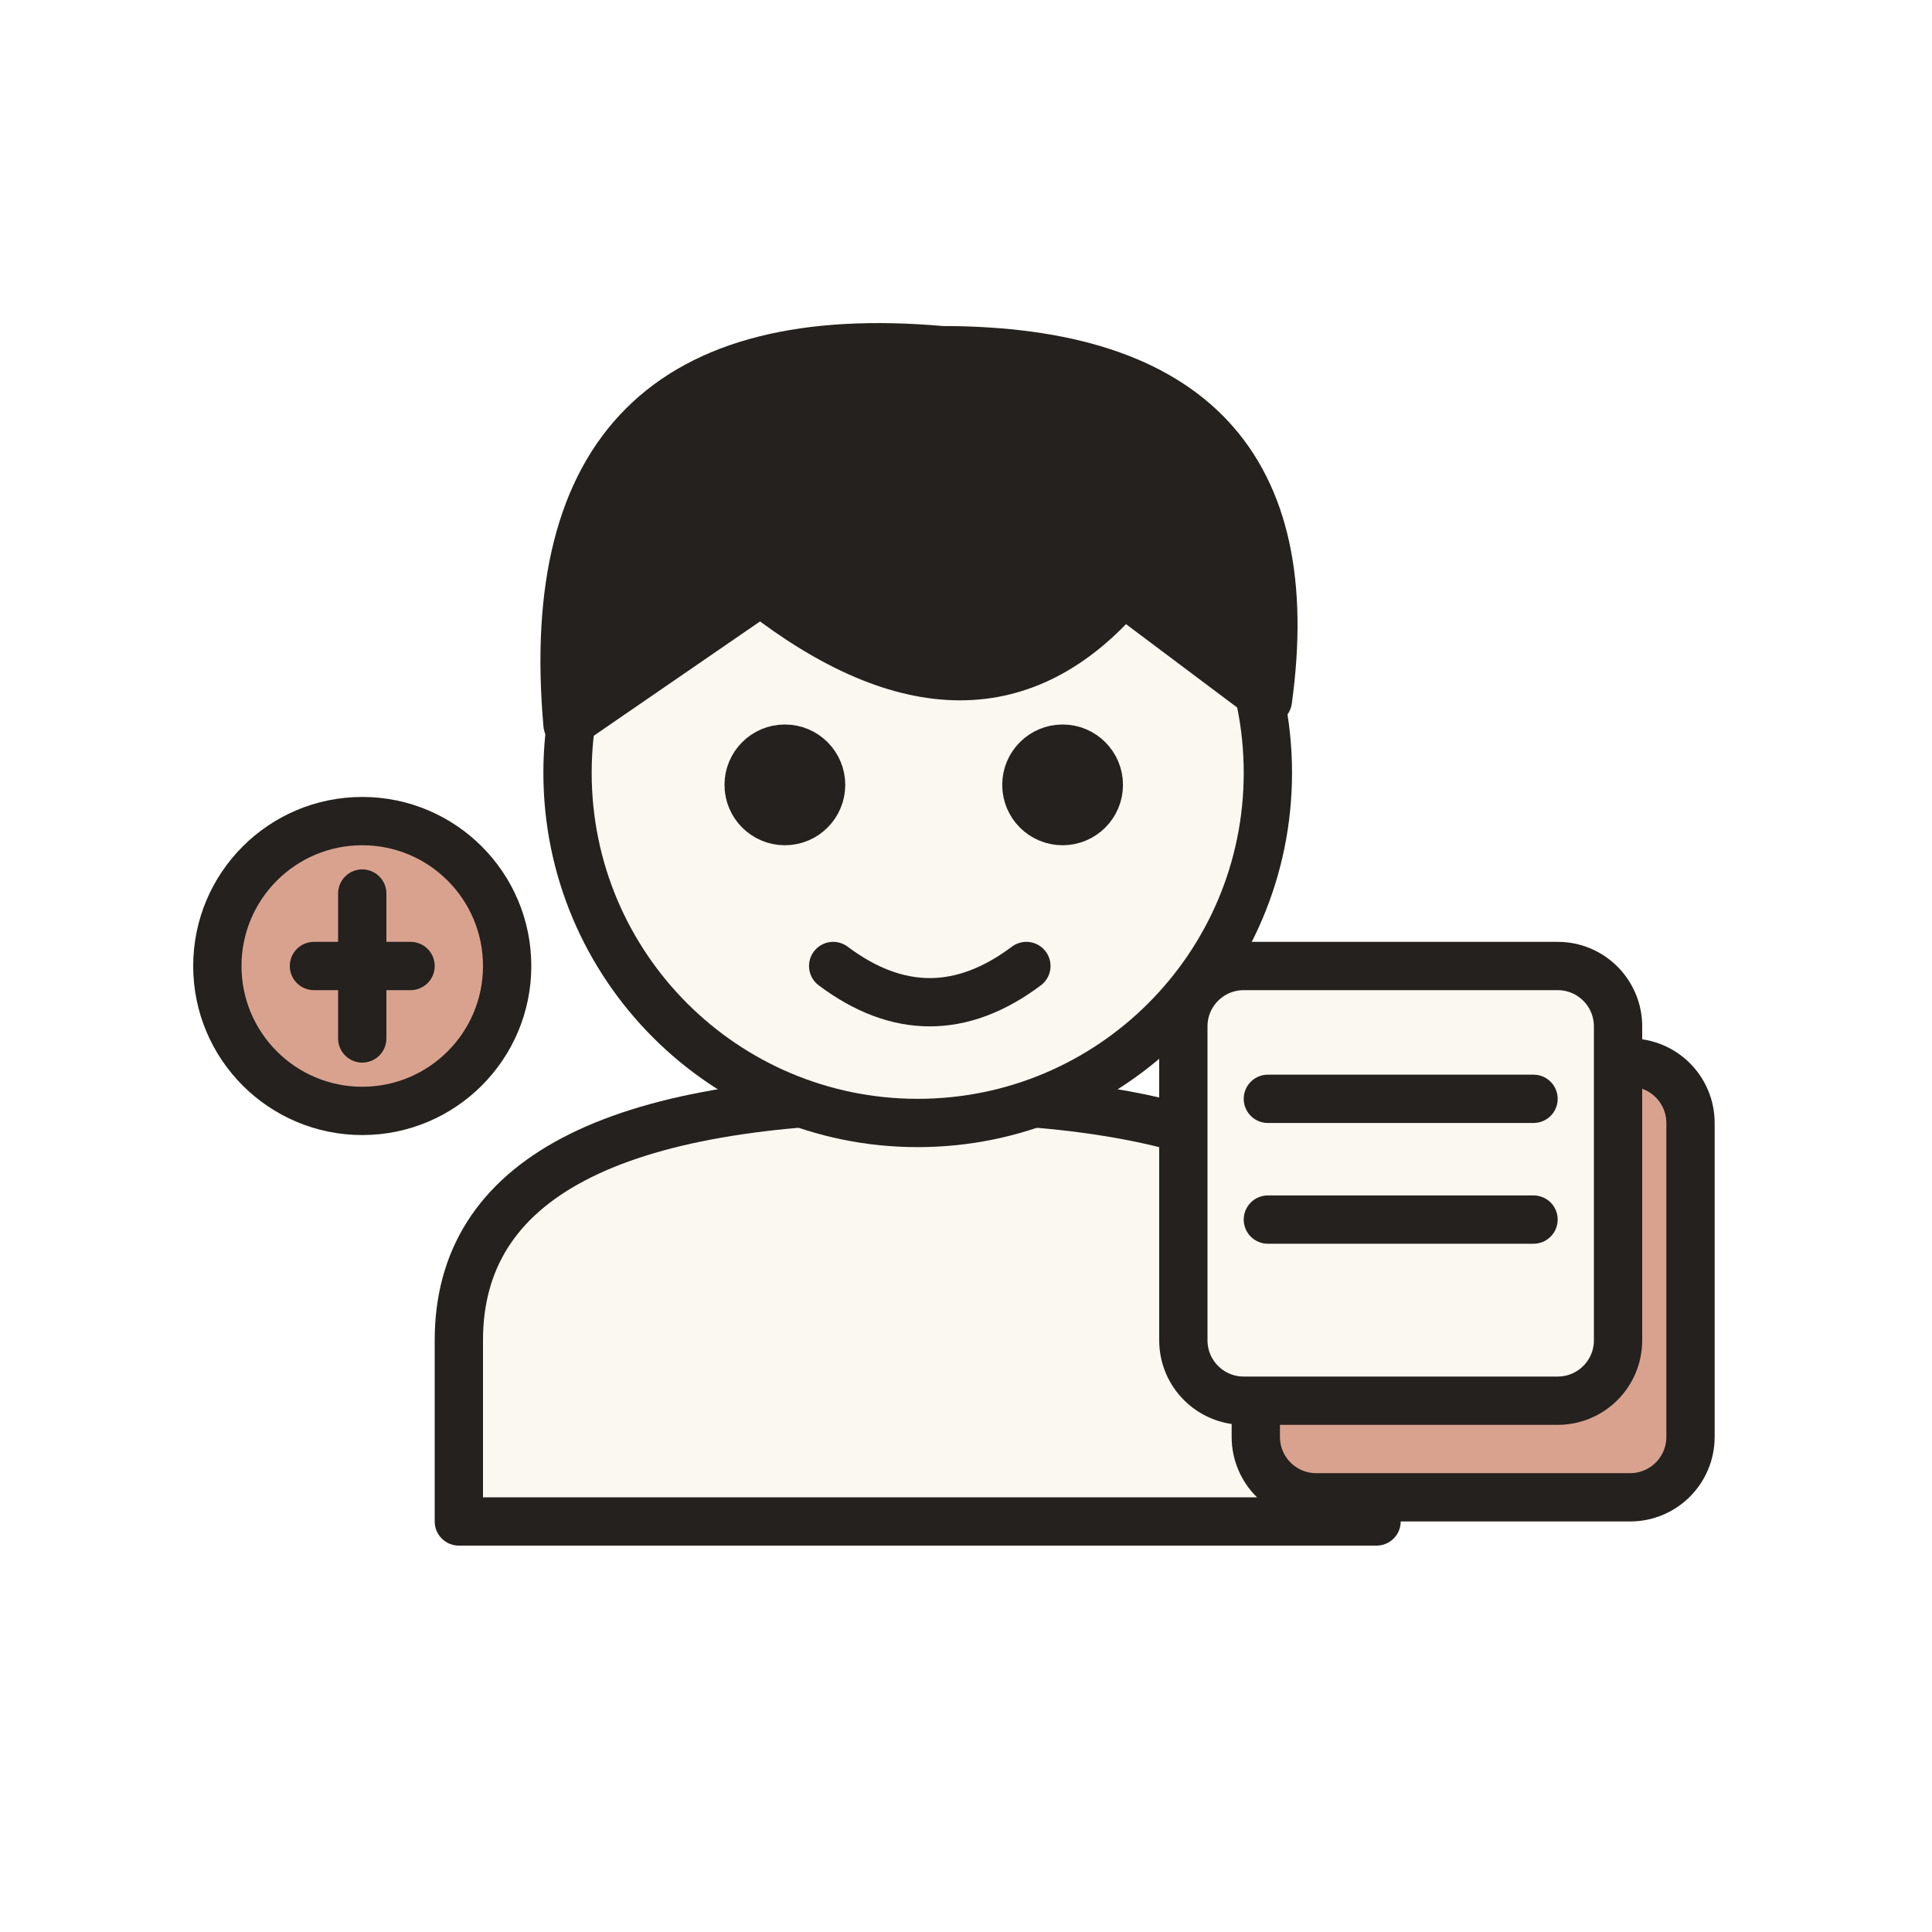
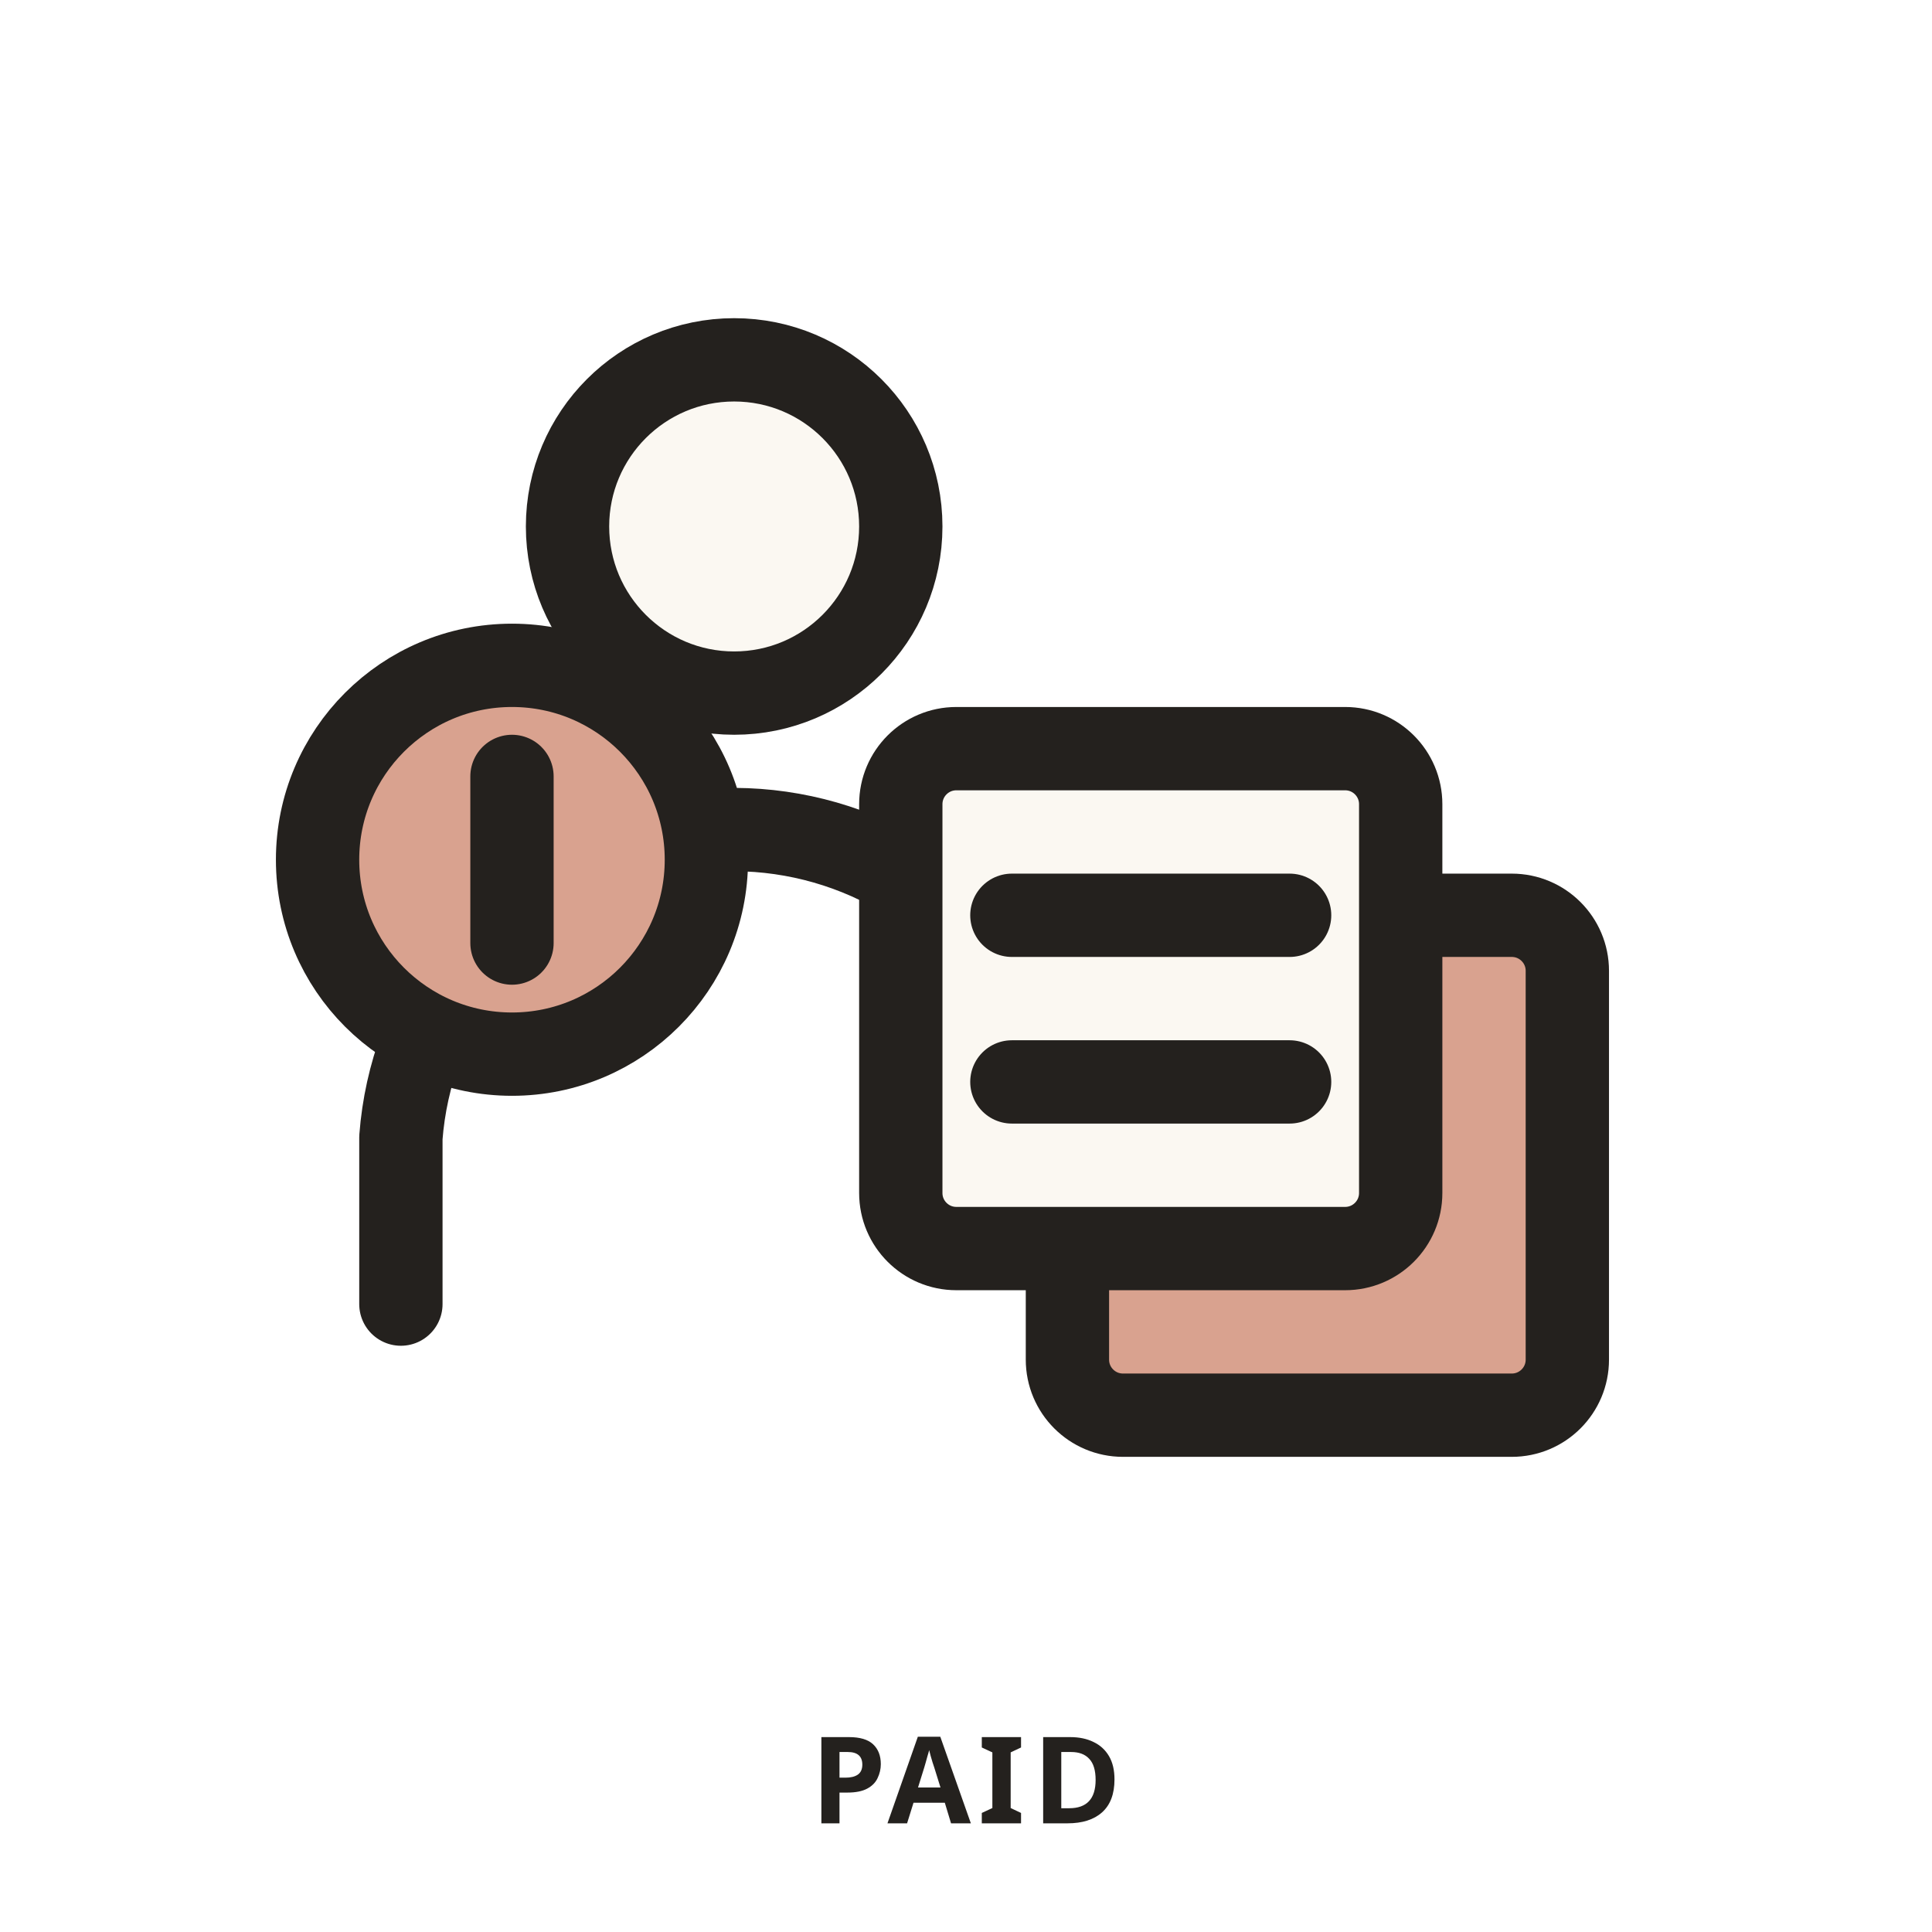
- <svg xmlns="http://www.w3.org/2000/svg" width="160" height="160" viewBox="0 0 160 160" role="img" aria-labelledby="title">
-   <g stroke="#24211E" stroke-width="4" stroke-linecap="round" stroke-linejoin="round">
-     <path d="M38 126v-15q0-20 38-20t38 20v15z" fill="#FBF8F2" />
-     <circle cx="76" cy="64" r="29" fill="#FBF8F2" />
-     <path d="M47 60q-3-34 31-31 31 0 27 29l-12-9q-12 14-30 0z" fill="#24211E" />
-     <circle cx="65" cy="65" r="3" fill="#24211E" />
-     <circle cx="88" cy="65" r="3" fill="#24211E" />
-     <path d="M69 80q8 6 16 0" fill="none" />
-     <rect x="104" y="88" width="36" height="36" rx="5" fill="#D9A28F" />
-     <rect x="98" y="80" width="36" height="36" rx="5" fill="#FBF8F2" />
-     <path d="M105 91h22m-22 10h22" fill="none" />
-     <g class="coin">
-       <circle cx="30" cy="80" r="12" fill="#D9A28F" />
-       <path d="M26 80h8m-4-6v12" fill="none" />
+ <svg xmlns="http://www.w3.org/2000/svg" width="160" height="160" viewBox="0 0 160 160" role="img" aria-label="MarketPulse Digest · paid · fictional writer">
+   <g transform="translate(24 16) scale(4.6)">
+     <g stroke="#24211E" stroke-width="1.5" stroke-linecap="round" stroke-linejoin="round">
+       <circle cx="8" cy="6" r="3" fill="#FBF8F2" />
+       <path d="M2 20v-3a6 6 0 0 1 10-4" fill="none" />
+       <rect x="14" y="13" width="9" height="9" rx="1" fill="#D9A28F" />
+       <rect x="11" y="10" width="9" height="9" rx="1" fill="#FBF8F2" />
+       <path d="M13 13h5m-5 3h5" fill="none" />
+       <circle cx="4" cy="12" r="3.5" fill="#D9A28F" />
+       <path d="M4 10.5v3" fill="none" />
    </g>
  </g>
+   <text x="80" y="151" text-anchor="middle" stroke="none" fill="#24211E" font-family="system-ui,sans-serif" font-size="10" font-weight="600" letter-spacing=".6">PAID</text>
</svg>
